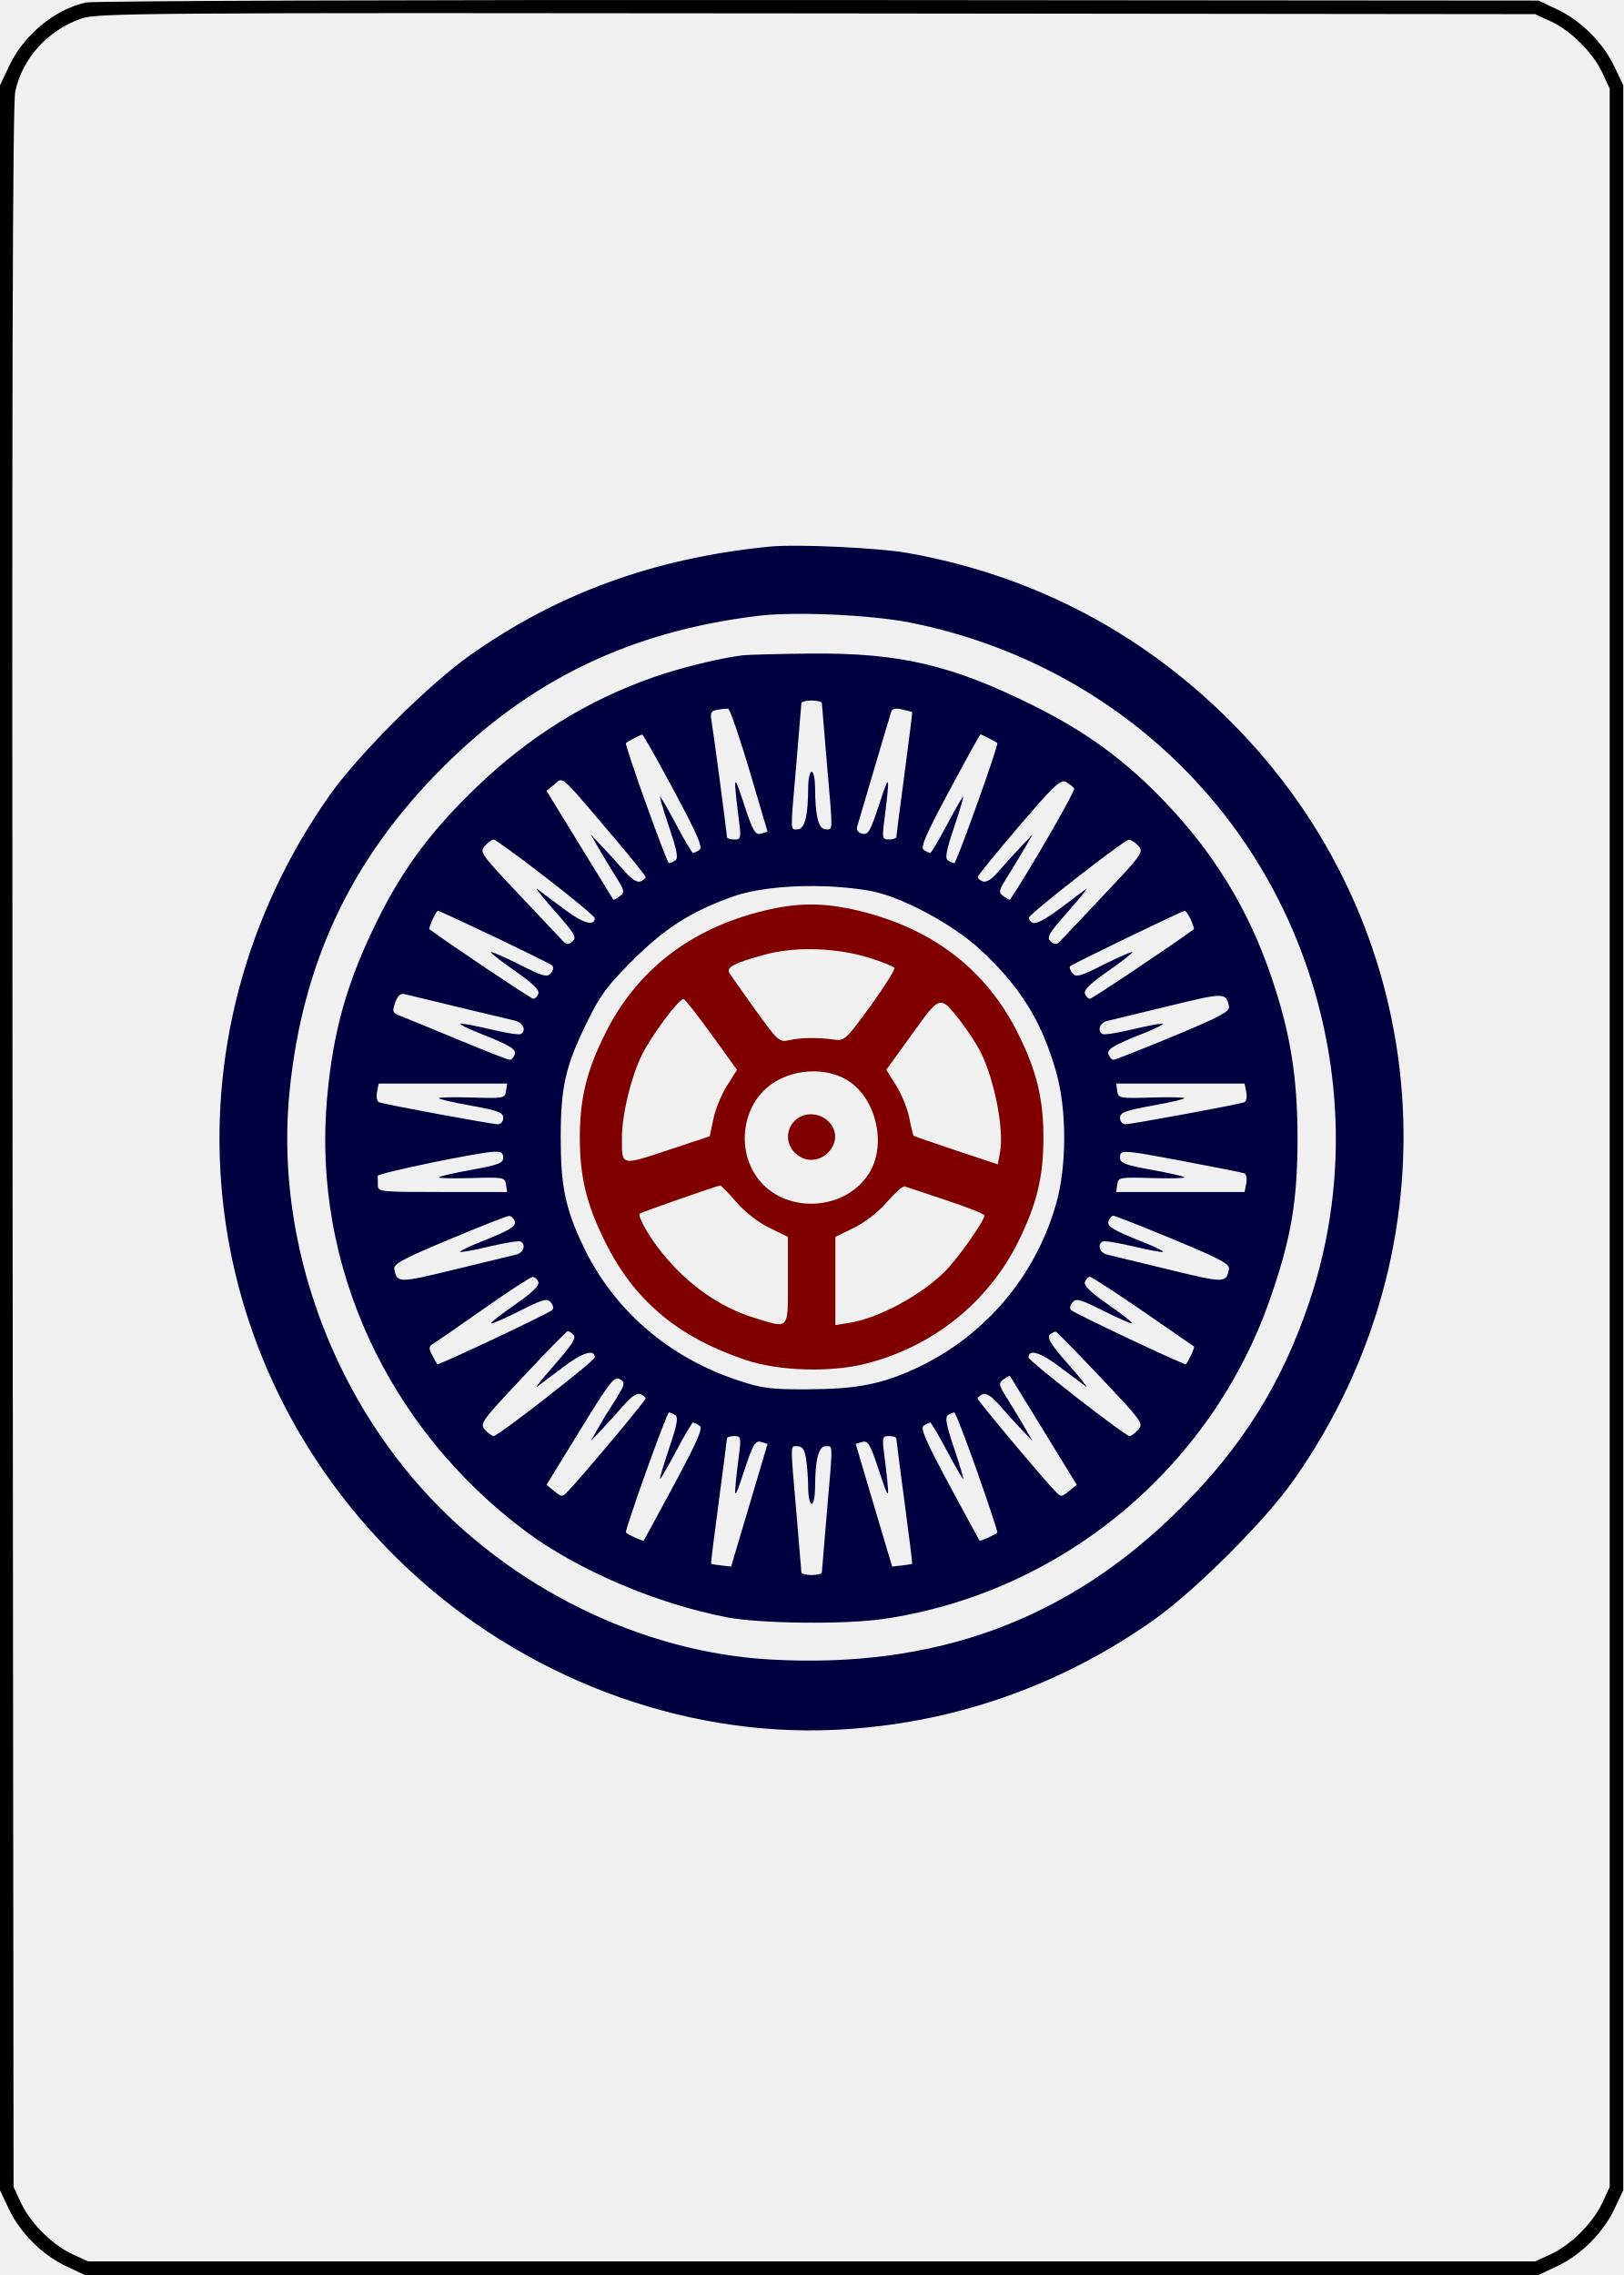
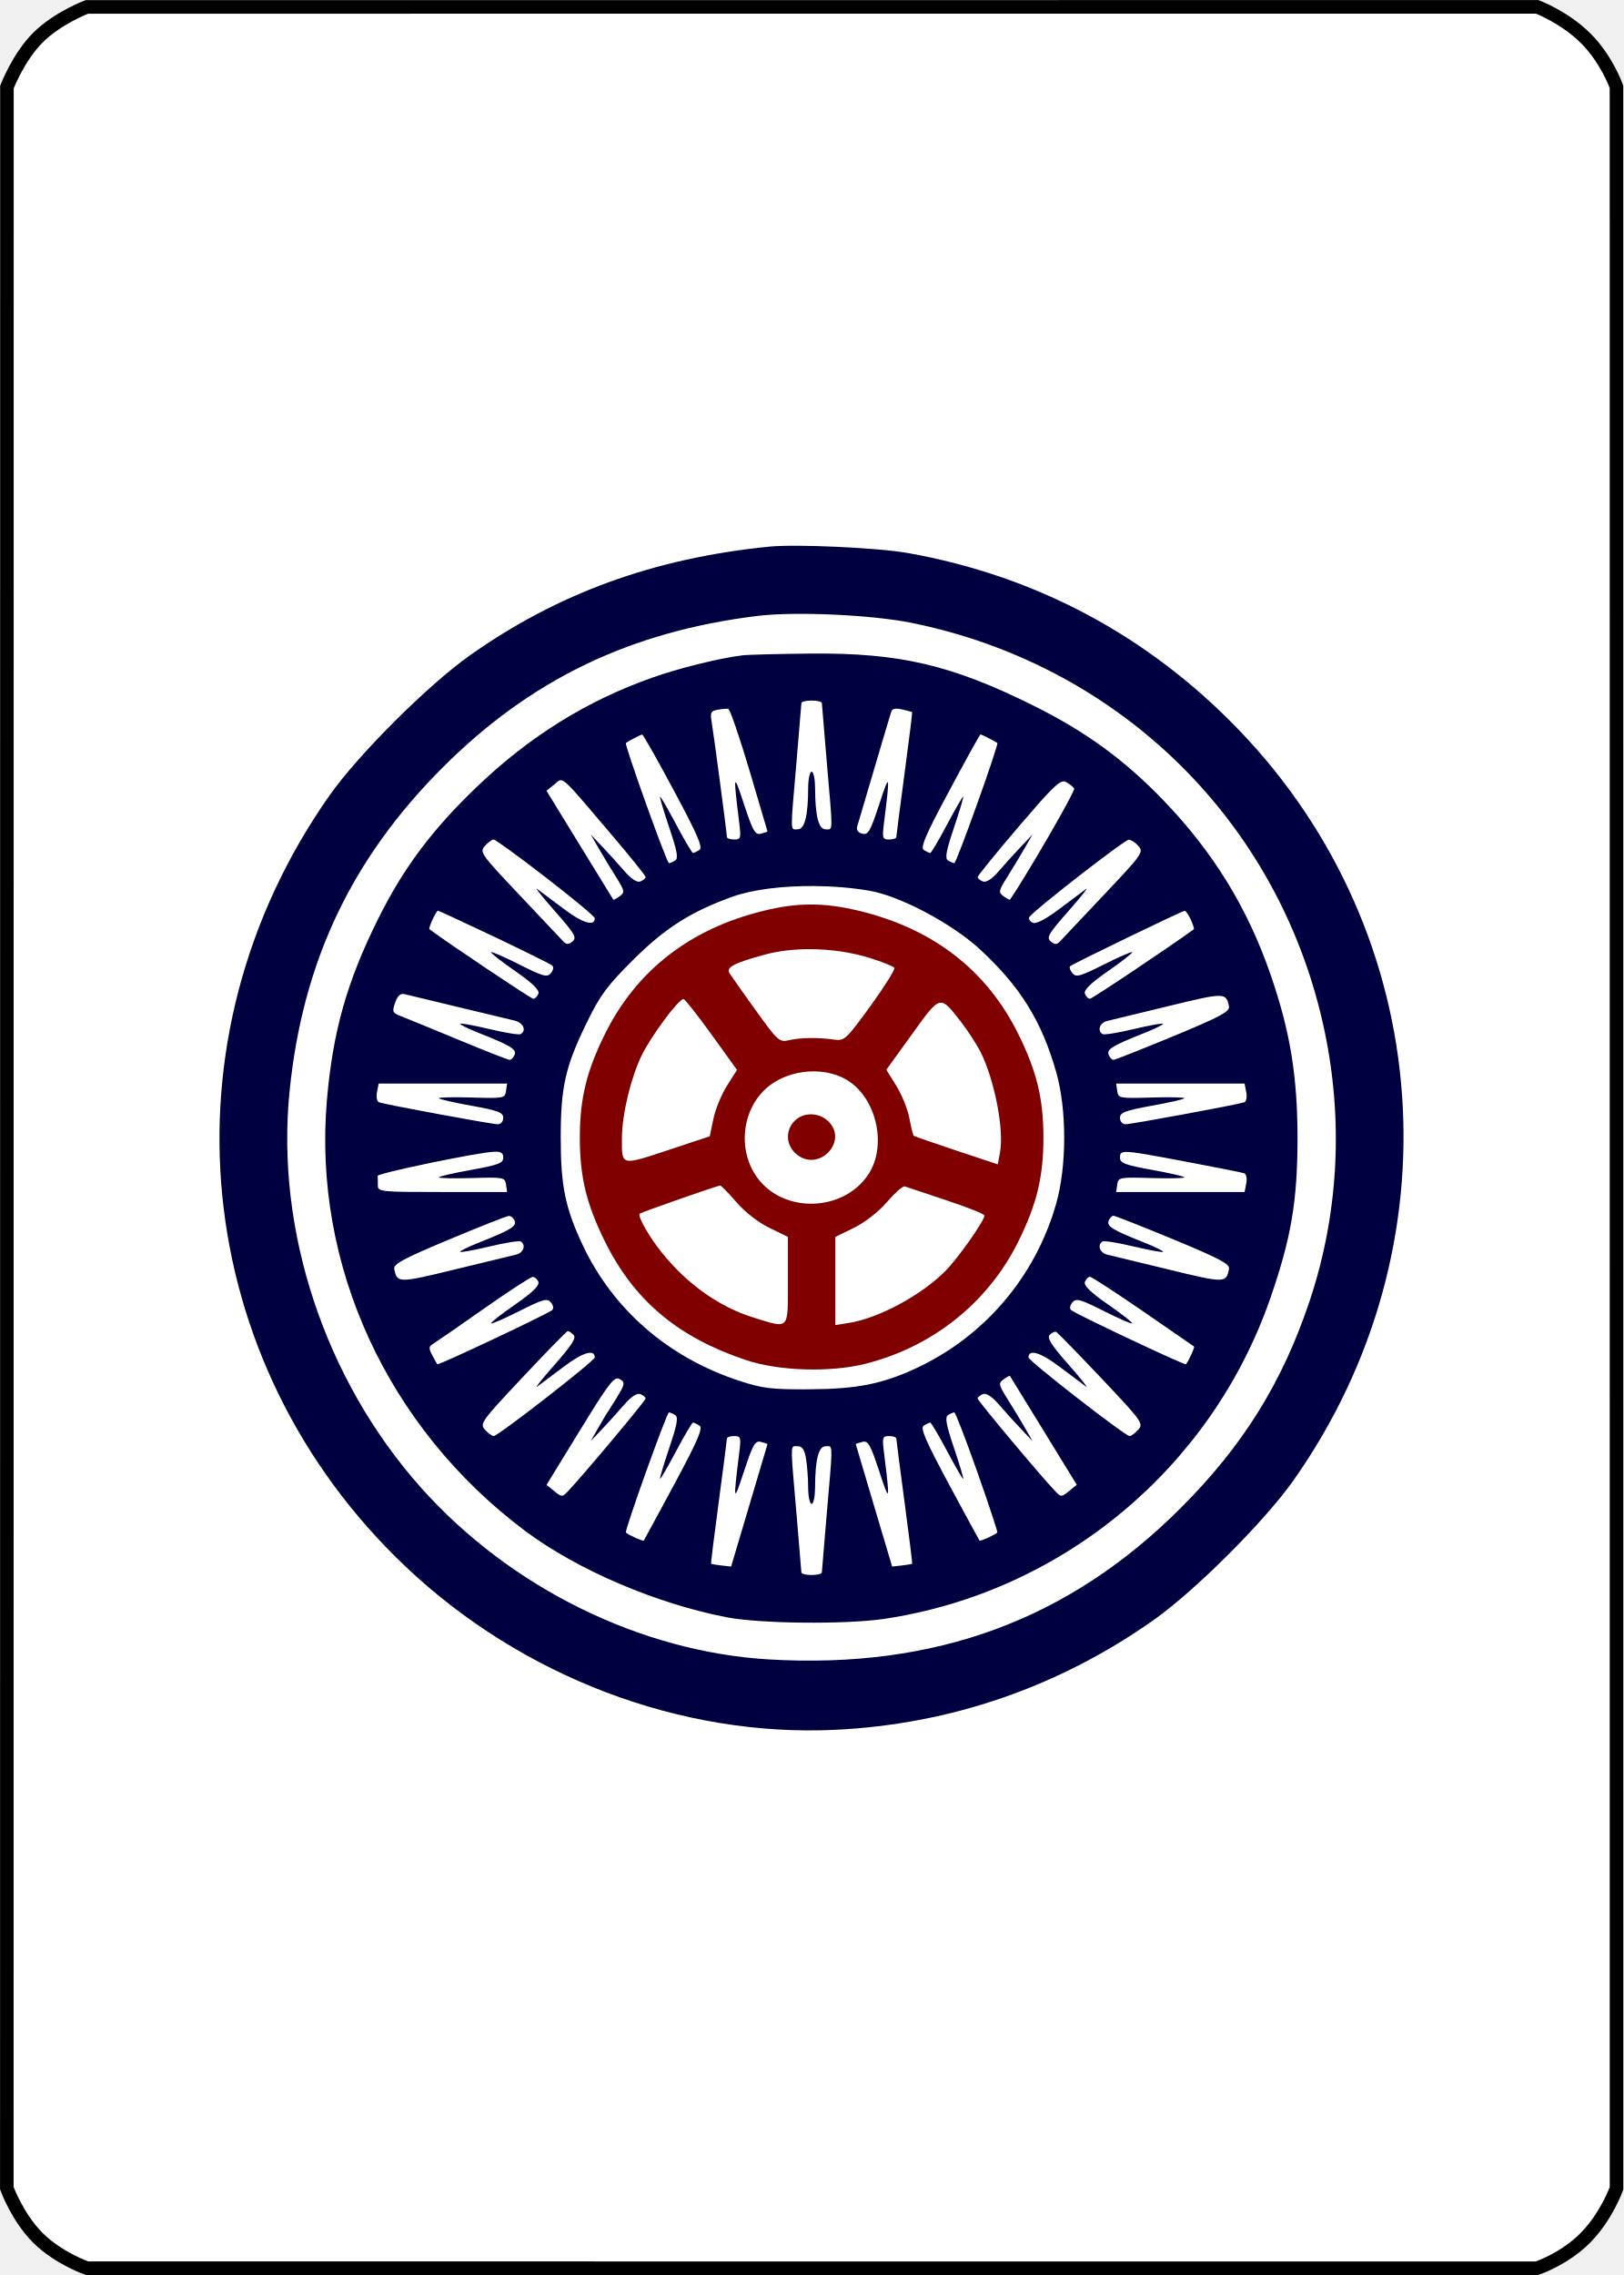
<svg xmlns="http://www.w3.org/2000/svg" width="598.75" height="838.97" version="1.1">
  <g id="1pin">
-     <path d="m 572.05,7.89 c 7.45,3.45 15.575,11.575 19.025,19.025 l 2.675,5.8 V 419.59 806.465 l -2.675,5.8 c -3.45,7.45 -11.575,15.575 -19.025,19.025 l -5.8,2.675 H 299.375 32.5 l -5.8,-2.675 c -7.45,-3.45 -15.575,-11.575 -19.025,-19.025 L 5,806.465 4.625,423.34 c -0.275,-276.075 0,-384.925 1,-389.575 C 8.25,21.49 17.625,11.115 30,6.84 35.875,4.79 52.475,4.665 301.25,4.94 l 265,0.275 z M 31.55,0.94 C 19.8,3.715 8.7,12.99 3.25,24.59 L 0,31.465 V 419.59 807.715 l 3.25,6.875 c 4.125,8.775 12.35,17 21.125,21.125 l 6.875,3.25 H 299.375 567.5 l 6.875,-3.25 c 8.775,-4.125 17,-12.35 21.125,-21.125 l 3.25,-6.875 V 419.59 31.465 l -3.25,-6.875 C 591.375,15.815 583.15,7.59 574.375,3.465 L 567.5,0.215 301.875,0.015 C 149.6,-0.085 34.25,0.315 31.55,0.94 Z" style="fill:#000000;stroke:none" />
+     <path d="m 32.054,2.551 534.96,-0.026 c 0,0 10.124,3.839 17.938,11.653 7.814,7.813 11.296,17.857 11.296,17.857 l 0.021,774.969 c 0,0 -3.618,10.248 -11.406,18.178 -7.788,7.93 -17.974,11.301 -17.974,11.301 l -534.792,-0.021 c 0,0 -10.558,-3.645 -18.151,-11.237 C 6.355,817.632 2.519,806.943 2.519,806.943 L 2.558,32.111 c 0,0 4.273,-11.19 11.586,-18.389 C 21.457,6.523 32.054,2.551 32.054,2.551 Z" style="fill:#ffffff;stroke:#000000;stroke-width:5" />
    <path d="m 299.176,241.016 c -11.925,0.125 -23.376,0.399 -25.426,0.674 -8.5,1.05 -23.15,4.676 -33.125,8.201 -24.05,8.475 -45.125,21.55 -64.475,40.026 -16.725,15.975 -27.35,30.174 -36.725,49.049 -11.475,23.1 -16.626,41.351 -18.826,66.526 -5.3,61.025 22.275,120.999 73.1,159.074 19.175,14.35 48.327,26.825 74.477,31.875 12.25,2.35 43.625,2.676 57.85,0.576 65.65,-9.725 120.925,-55.625 142.625,-118.5 7.6,-21.975 9.899,-35.501 9.949,-58.301 0.025,-23.2 -2.675,-39.8 -9.975,-60.9 -8.45,-24.45 -21.05,-44.974 -39.25,-63.924 -14.425,-15.05 -28.775,-25.525 -48.125,-35.15 -30.225,-15.025 -49.274,-19.5 -82.074,-19.225 z m 0.199,17.324 c 2.05,0 3.75,0.426 3.775,0.926 0.025,0.525 0.85,10.499 1.85,22.199 2.275,26.325 2.326,24.375 -0.449,24.375 -2.625,0 -3.875,-4.974 -3.9,-15.324 -0.025,-3.25 -0.575,-5.926 -1.275,-5.926 -0.675,0 -1.25,2.676 -1.275,5.926 -0.025,10.35 -1.275,15.324 -3.9,15.324 -2.775,0 -2.724,1.95 -0.449,-24.375 1,-11.7 1.825,-21.674 1.85,-22.199 0.025,-0.5 1.725,-0.926 3.775,-0.926 z m 31.217,2.994 c 0.593,-0.019 1.321,0.075 2.184,0.281 1.925,0.45 3.574,0.899 3.674,0.975 0.125,0.075 -1.124,10.25 -2.799,22.625 -1.65,12.375 -3.025,22.926 -3.025,23.426 0,0.525 -1.2,0.949 -2.65,0.949 -2.5,0 -2.625,-0.449 -1.85,-6.574 2.225,-17.925 2.101,-18.325 -1.824,-6.375 -3.3,10 -4.075,11.349 -6.25,10.799 -1.6,-0.425 -2.277,-1.374 -1.852,-2.699 0.35,-1.1 3.201,-10.751 6.326,-21.401 3.125,-10.65 5.95,-20.1 6.25,-20.974 0.219,-0.656 0.829,-1 1.816,-1.031 z m -62.631,0.028 c 0.279,-0.005 0.508,0.004 0.664,0.029 0.625,0.125 4.126,10.3 7.801,22.65 3.65,12.325 6.649,22.5 6.674,22.6 0.025,0.075 -1.074,0.449 -2.424,0.799 -2.125,0.55 -2.952,-0.874 -6.227,-10.799 -3.925,-11.95 -4.049,-11.55 -1.824,6.375 0.775,6.125 0.65,6.574 -1.85,6.574 -1.45,0 -2.65,-0.424 -2.65,-0.949 -0.025,-1.475 -4.875,-38.001 -5.625,-42.401 -0.6,-3.4 -0.3,-4.05 2.15,-4.5 1.181,-0.225 2.474,-0.365 3.311,-0.379 z m 93.689,9.479 c 0.2,0 1.625,0.651 3.125,1.426 1.5,0.775 2.9,1.55 3.1,1.724 0.625,0.525 -15.075,44.349 -15.875,44.324 -0.425,0 -1.449,-0.45 -2.324,-1 -1.2,-0.775 -0.676,-3.549 2.199,-12.074 2.05,-6.1 3.6,-11.225 3.4,-11.4 -0.175,-0.2 -2.851,4.401 -5.926,10.201 -3.075,5.8 -5.875,10.524 -6.225,10.524 -0.35,0 -1.4,-0.499 -2.35,-1.099 -1.375,-0.875 0.55,-5.4 9.375,-21.85 6.1,-11.425 11.275,-20.75 11.5,-20.775 z m -124.775,0.051 c 0.35,-0.025 5.625,9.3 11.725,20.725 8.825,16.45 10.75,20.975 9.375,21.85 -0.95,0.6 -2,1.099 -2.35,1.099 -0.35,0 -3.15,-4.723 -6.225,-10.524 -3.075,-5.8 -5.751,-10.401 -5.926,-10.201 -0.2,0.175 1.35,5.3 3.4,11.4 2.875,8.525 3.399,11.299 2.199,12.074 -0.875,0.55 -1.899,1 -2.324,1 -0.8,0.025 -16.5,-43.799 -15.875,-44.299 0.975,-0.775 5.45,-3.1 6,-3.125 z m -29.947,16.84 c 1.855,0.119 5.057,4.117 17.947,19.26 7.3,8.55 13.25,15.926 13.25,16.426 0,0.5 -0.876,1.248 -1.926,1.649 -1.25,0.475 -3.349,-0.898 -5.949,-3.898 -2.2,-2.55 -5.874,-6.626 -8.199,-9.051 l -4.176,-4.4 2.875,5 c 1.6,2.75 4.476,7.525 6.426,10.625 3.25,5.175 3.373,5.726 1.398,7.176 -1.175,0.85 -2.225,1.425 -2.35,1.25 -0.125,-0.175 -5.699,-9.275 -12.424,-20.225 l -12.227,-19.926 2.875,-2.324 c 1.07,-0.867 1.635,-1.615 2.478,-1.56 z m 185.471,0.418 c 0.28,0.007 0.534,0.086 0.777,0.217 1.275,0.675 2.649,1.776 3.049,2.426 0.525,0.85 -17.849,32.6 -23.699,40.975 -0.125,0.175 -1.175,-0.4 -2.35,-1.25 -1.975,-1.45 -1.852,-2.001 1.398,-7.176 1.95,-3.1 4.826,-7.875 6.426,-10.625 l 2.875,-5 -4.176,4.4 c -2.325,2.425 -5.999,6.501 -8.199,9.051 -2.6,3 -4.699,4.373 -5.949,3.898 -1.05,-0.4 -1.926,-1.15 -1.926,-1.625 0,-0.5 6.8,-8.85 15.125,-18.599 11.353,-13.278 14.686,-16.738 16.648,-16.692 z m -210.299,21.441 c 0.6,0 9.251,6.276 19.176,13.951 9.95,7.675 18.1,14.449 18.1,15.049 0,3.2 -4.45,1.875 -11.5,-3.475 -4.325,-3.275 -8.725,-6.551 -9.75,-7.301 -1.025,-0.75 1.926,2.951 6.551,8.201 7.325,8.3 8.175,9.75 6.5,11.15 -1.575,1.3 -2.226,1.249 -3.576,-0.176 -0.9,-0.975 -8.225,-8.725 -16.25,-17.224 -14.025,-14.825 -14.525,-15.551 -12.475,-17.826 1.175,-1.3 2.625,-2.35 3.225,-2.35 z m 234.275,0.076 c 0.75,-0.05 2.325,0.974 3.5,2.274 2.05,2.275 1.55,3.001 -12.475,17.826 -8.025,8.5 -15.35,16.25 -16.25,17.224 -1.35,1.425 -2.001,1.476 -3.576,0.176 -1.675,-1.4 -0.825,-2.85 6.5,-11.15 4.625,-5.25 7.576,-8.951 6.551,-8.201 -1.025,0.75 -5.425,4.026 -9.75,7.301 -4.775,3.625 -8.6,5.675 -9.775,5.225 -1.075,-0.425 -1.75,-1.325 -1.5,-2.026 0.575,-1.725 35.025,-28.548 36.775,-28.648 z m -116.16,17.084 c 6.891,0.048 13.932,0.608 20.41,1.715 11.3,1.9 30.601,12.151 40.926,21.701 14.85,13.75 22.699,26.425 28.049,45.225 3.925,13.85 3.925,34.6 -0.025,48.5 -7.625,26.85 -26.374,48.901 -51.574,60.651 -12.65,5.875 -21.875,7.699 -39.6,7.799 -13.95,0.075 -17.125,-0.299 -25.9,-3.199 -26.025,-8.55 -46.376,-26.226 -57.551,-49.951 -6.45,-13.675 -8.125,-21.85 -8.125,-39.6 0,-18.8 1.7,-26.275 9.625,-42.5 4.925,-10.1 7.501,-13.574 17.176,-23.199 11.775,-11.7 21.376,-17.8 36.676,-23.25 7.359,-2.625 18.429,-3.97 29.914,-3.89 z m -138.689,9.09 c 0.3,0 9.625,4.325 20.75,9.6 11.125,5.3 20.725,10.051 21.35,10.576 0.675,0.575 0.499,1.75 -0.426,2.85 -1.35,1.65 -2.824,1.25 -11.574,-3.151 -5.5,-2.775 -10.225,-4.824 -10.475,-4.574 -0.25,0.275 3.725,3.399 8.85,6.949 6.5,4.525 9.099,7.05 8.574,8.375 -0.4,1.025 -1.225,1.875 -1.85,1.875 -0.8,0 -31.024,-20.25 -38.324,-25.65 -0.5,-0.375 2.5,-6.85 3.125,-6.85 z m 275.449,0.051 c 0.425,-0.025 1.425,1.425 2.25,3.224 0.825,1.825 1.325,3.424 1.125,3.574 -7.3,5.4 -37.524,25.65 -38.324,25.65 -0.625,0 -1.45,-0.85 -1.85,-1.875 -0.525,-1.325 2.074,-3.85 8.574,-8.375 5.125,-3.55 9.1,-6.674 8.85,-6.949 -0.25,-0.25 -4.975,1.799 -10.475,4.574 -8.7,4.375 -10.226,4.801 -11.551,3.176 -0.85,-1.025 -1.25,-2.176 -0.85,-2.576 0.85,-0.825 41.2,-20.349 42.25,-20.424 z m -288.369,30.641 c 0.168,-0.003 0.341,0.018 0.52,0.059 1.175,0.25 10,2.375 19.625,4.725 9.625,2.325 19.049,4.6 20.949,5.025 3.25,0.75 4.625,3.625 2.375,5 -0.575,0.375 -5.724,-0.449 -11.449,-1.824 -5.7,-1.35 -10.575,-2.25 -10.85,-2 -0.275,0.275 2.775,1.8 6.75,3.375 11.85,4.7 14.074,6.049 13.299,8.074 -0.4,1.025 -1.224,1.875 -1.824,1.875 -0.6,0 -9.175,-3.349 -19.025,-7.449 -9.85,-4.1 -19.374,-8.001 -21.199,-8.701 -3,-1.15 -3.2,-1.574 -2.025,-4.924 0.744,-2.166 1.679,-3.222 2.855,-3.234 z m 300.994,0.715 c 2.825,0.031 3.212,1.344 3.725,3.969 0.35,1.825 -3.424,3.826 -20.549,10.926 -11.55,4.775 -21.476,8.699 -22.051,8.699 -0.6,0 -1.399,-0.85 -1.799,-1.875 -0.775,-2.025 1.449,-3.374 13.299,-8.074 3.975,-1.575 7.025,-3.1 6.75,-3.375 -0.275,-0.25 -5.15,0.65 -10.85,2 -5.725,1.375 -10.874,2.199 -11.449,1.824 -2.075,-1.275 -1.002,-4.224 1.773,-4.849 1.525,-0.35 11.801,-2.85 22.801,-5.526 10.263,-2.5 15.525,-3.75 18.35,-3.719 z M 139.676,399.59 h 23.674 23.701 l -0.4,2.75 c -0.375,2.675 -0.851,2.751 -12.576,2.401 -6.725,-0.2 -12.199,-0.075 -12.199,0.25 0,0.35 5.35,1.575 11.875,2.75 10.025,1.825 11.875,2.5 11.875,4.5 0,1.375 -0.875,2.349 -2.1,2.349 -2.15,0 -41.126,-7.199 -43.676,-8.074 -0.8,-0.275 -1.149,-1.901 -0.799,-3.701 z m 272.023,0 h 23.701 23.674 l 0.625,3.225 c 0.35,1.8 9.4e-4,3.426 -0.799,3.701 -2.55,0.875 -41.526,8.074 -43.676,8.074 -1.225,0 -2.1,-0.975 -2.1,-2.349 0,-2 1.85,-2.675 11.875,-4.5 6.525,-1.175 11.875,-2.4 11.875,-2.75 0,-0.325 -5.476,-0.45 -12.176,-0.25 -11.75,0.35 -12.225,0.275 -12.6,-2.401 z m -228.613,25.137 c 1.888,0.046 2.539,0.66 2.539,2.213 0,2 -1.85,2.675 -11.875,4.5 -6.525,1.175 -11.875,2.4 -11.875,2.75 0,0.325 5.474,0.45 12.199,0.25 11.725,-0.35 12.201,-0.275 12.576,2.4 l 0.4,2.75 h -23.852 c -23,0 -23.824,-0.075 -23.824,-2.5 0,-1.375 -0.024,-2.924 -0.074,-3.449 -0.05,-0.975 36.948,-8.676 42.898,-8.901 0.322,-0.015 0.617,-0.02 0.887,-0.014 z m 232.26,0.082 c 2.714,-0.051 8.735,1.065 22.08,3.582 11.025,2.075 20.7,4 21.475,4.276 0.8,0.275 1.149,1.899 0.799,3.699 l -0.625,3.225 h -23.674 -23.701 l 0.4,-2.75 c 0.375,-2.675 0.85,-2.75 12.6,-2.4 6.7,0.2 12.176,0.075 12.176,-0.25 0,-0.35 -5.35,-1.575 -11.875,-2.75 -10.025,-1.825 -11.875,-2.5 -11.875,-4.5 0,-1.345 0.11,-2.091 2.221,-2.131 z m -4.621,23.531 c 0.575,0 10.501,3.926 22.051,8.701 17.125,7.1 20.899,9.099 20.549,10.924 -1.025,5.25 -1.549,5.25 -22.074,0.25 -11,-2.675 -21.276,-5.175 -22.801,-5.525 -2.775,-0.625 -3.848,-3.575 -1.773,-4.85 0.575,-0.375 5.724,0.451 11.449,1.826 5.7,1.35 10.575,2.25 10.85,2 0.275,-0.275 -2.775,-1.8 -6.75,-3.375 -11.85,-4.7 -14.074,-6.051 -13.299,-8.076 0.4,-1.025 1.199,-1.875 1.799,-1.875 z m -223.049,0.076 c 0.8,-0.05 1.748,0.774 2.148,1.799 0.775,2.025 -1.449,3.376 -13.299,8.076 -3.975,1.575 -7.025,3.1 -6.75,3.375 0.275,0.25 5.15,-0.65 10.85,-2 5.725,-1.375 10.874,-2.201 11.449,-1.826 2.075,1.275 1,4.225 -1.75,4.85 -1.55,0.35 -11.824,2.85 -22.824,5.525 -20.525,5 -21.049,5 -22.074,-0.25 -0.35,-1.825 3.399,-3.825 20.199,-10.85 11.35,-4.75 21.276,-8.674 22.051,-8.699 z m 214.35,22.424 c 0.6,0 9.399,5.726 19.549,12.701 10.125,6.975 18.602,12.849 18.852,13.024 0.35,0.275 -1.952,5.326 -2.977,6.551 -0.4,0.475 -40.599,-18.499 -42.324,-19.949 -0.675,-0.575 -0.499,-1.752 0.426,-2.852 1.35,-1.65 2.824,-1.25 11.574,3.15 5.5,2.775 10.225,4.826 10.475,4.576 0.25,-0.275 -3.725,-3.401 -8.85,-6.951 -6.5,-4.525 -9.099,-7.05 -8.574,-8.375 0.4,-1.025 1.225,-1.875 1.85,-1.875 z m -205.6,0.076 c 0.8,-0.025 1.748,0.774 2.148,1.799 0.525,1.325 -2.074,3.85 -8.574,8.375 -5.125,3.55 -9.1,6.676 -8.85,6.951 0.25,0.25 4.975,-1.801 10.475,-4.576 8.75,-4.4 10.224,-4.8 11.574,-3.15 0.925,1.1 1.101,2.277 0.426,2.852 -1.725,1.45 -41.924,20.424 -42.324,19.949 -0.175,-0.225 -1.05,-1.75 -1.9,-3.401 -1.275,-2.45 -1.25,-3.175 0.15,-4 0.925,-0.55 9.299,-6.325 18.574,-12.85 9.275,-6.525 17.526,-11.899 18.301,-11.949 z m 13.023,19.949 c 0.375,0 1.325,0.626 2.125,1.426 1.075,1.075 -0.624,3.749 -6.949,10.924 -4.6,5.225 -7.525,8.9 -6.5,8.15 1.025,-0.75 5.425,-4.026 9.75,-7.301 7.05,-5.35 11.5,-6.675 11.5,-3.475 0,1.275 -35.65,29 -37.275,29 -0.6,0 -2.049,-1.049 -3.199,-2.324 -2.025,-2.25 -1.4,-3.1 13.875,-19.35 8.775,-9.35 16.274,-17.026 16.674,-17.051 z m 179.873,0.24 c 0.076,0.003 0.144,0.013 0.203,0.035 0.45,0.175 7.95,7.849 16.65,17.049 15.125,16 15.699,16.826 13.674,19.051 -1.15,1.3 -2.599,2.349 -3.199,2.349 -1.625,0 -37.275,-27.725 -37.275,-29 0,-3.2 4.45,-1.875 11.5,3.475 4.325,3.275 8.725,6.551 9.75,7.301 1.025,0.75 -1.9,-2.925 -6.5,-8.15 -6.375,-7.225 -8.026,-9.849 -6.926,-10.949 0.7,-0.7 1.593,-1.171 2.123,-1.16 z m -16.887,16.279 c 0.043,0 0.074,0.009 0.09,0.031 0.125,0.175 5.699,9.274 12.424,20.224 l 12.227,19.924 -2.875,2.326 c -2.75,2.25 -2.925,2.249 -5.025,0.074 -5.2,-5.4 -28.65,-33.399 -28.65,-34.199 0,-0.5 0.876,-1.25 1.926,-1.65 1.25,-0.475 3.349,0.9 5.949,3.9 2.2,2.55 5.874,6.624 8.199,9.049 l 4.176,4.4 -2.875,-5 c -1.6,-2.75 -4.476,-7.525 -6.426,-10.625 -3.25,-5.175 -3.373,-5.724 -1.398,-7.174 1.028,-0.744 1.959,-1.277 2.26,-1.281 z m -144.721,0.949 c 0.259,-0.012 0.497,0.057 0.734,0.182 1.825,0.975 1.95,1.649 0.775,3.949 -0.8,1.5 -2.399,4.15 -3.549,5.875 -1.175,1.725 -3.401,5.375 -4.951,8.125 l -2.85,5 4.176,-4.4 c 2.325,-2.425 5.999,-6.499 8.199,-9.049 2.6,-3 4.699,-4.375 5.949,-3.901 1.05,0.4 1.926,1.151 1.926,1.651 0,0.8 -23.45,28.799 -28.65,34.199 -2.1,2.175 -2.275,2.176 -5.025,-0.074 l -2.85,-2.301 12.326,-20.125 c 9.253,-15.094 11.979,-19.048 13.789,-19.131 z m 19.035,12.531 c 0.425,0 1.449,0.45 2.324,1 1.2,0.775 0.676,3.549 -2.199,12.074 -2.05,6.1 -3.6,11.225 -3.4,11.4 0.175,0.2 2.851,-4.399 5.926,-10.199 3.075,-5.8 5.875,-10.525 6.225,-10.525 0.35,0 1.4,0.5 2.375,1.125 1.375,0.875 -0.5,5.25 -9.225,21.525 -6.05,11.25 -11.151,20.625 -11.326,20.875 -0.3,0.325 -5.324,-1.926 -6.574,-2.951 -0.625,-0.525 15.075,-44.349 15.875,-44.324 z m 105.25,0 c 0.4,-0.025 4.225,9.875 8.5,22 4.275,12.1 7.575,22.149 7.375,22.324 -1.25,1.025 -6.274,3.276 -6.574,2.951 -0.175,-0.25 -5.276,-9.625 -11.326,-20.875 -8.725,-16.275 -10.6,-20.65 -9.225,-21.525 0.975,-0.625 2.025,-1.125 2.375,-1.125 0.35,0 3.15,4.726 6.225,10.525 3.075,5.8 5.751,10.399 5.926,10.199 0.2,-0.175 -1.35,-5.3 -3.4,-11.4 -2.875,-8.525 -3.399,-11.299 -2.199,-12.074 0.875,-0.55 1.899,-1 2.324,-1 z m -81.225,8.725 c 2.5,0 2.625,0.451 1.85,6.551 -2.225,17.95 -2.101,18.351 1.824,6.401 3.275,-9.925 4.102,-11.351 6.227,-10.801 1.35,0.35 2.449,0.726 2.424,0.801 -0.025,0.1 -3.05,10.299 -6.725,22.674 l -6.699,22.5 -3.576,-0.4 c -1.975,-0.225 -3.674,-0.525 -3.799,-0.625 -0.125,-0.125 1.124,-10.35 2.799,-22.725 1.65,-12.375 3.025,-22.924 3.025,-23.449 0,-0.5 1.2,-0.926 2.65,-0.926 z m 57.199,0 c 1.45,0 2.65,0.426 2.65,0.926 0,0.525 1.375,11.074 3.025,23.449 1.675,12.375 2.924,22.6 2.799,22.725 -0.125,0.1 -1.824,0.4 -3.799,0.625 l -3.576,0.4 -6.699,-22.5 c -3.675,-12.375 -6.7,-22.574 -6.725,-22.674 -0.025,-0.075 1.074,-0.451 2.424,-0.801 2.125,-0.55 2.952,0.876 6.227,10.801 3.925,11.95 4.049,11.55 1.824,-6.401 -0.775,-6.1 -0.65,-6.551 1.85,-6.551 z m -22.514,3.717 c 1.818,-0.013 1.53,1.374 -0.461,24.408 -1,11.675 -1.825,21.676 -1.85,22.176 -0.025,0.525 -1.725,0.949 -3.775,0.949 -2.05,0 -3.75,-0.424 -3.775,-0.949 -0.025,-0.5 -0.85,-10.501 -1.85,-22.176 -1.991,-23.034 -2.277,-24.42 -0.459,-24.406 0.26,0.003 0.561,0.031 0.908,0.031 1.75,0 2.55,1.226 3.125,4.676 0.425,2.6 0.775,7.375 0.775,10.625 0.025,3.275 0.6,5.949 1.275,5.949 0.7,0 1.25,-2.674 1.275,-5.949 0.025,-10.325 1.275,-15.301 3.9,-15.301 0.347,0 0.65,-0.031 0.91,-0.033 z m 30.739,-303.617 c 74.675,15.125 132.6,70.25 150.775,143.525 8.875,35.725 7.475,72.775 -4.05,107 -10.05,29.825 -24.475,52.95 -47.225,75.725 -41.35,41.425 -90.65,59.6 -151.95,56.025 -47.5,-2.75 -95.675,-26.525 -128.525,-63.425 -35.425,-39.8 -53.625,-94.775 -48.4,-146.25 4.8,-47.5 22.75,-85.45 56.25,-119.05 32.5,-32.575 69.3,-50.325 116.3,-56.1 13.75,-1.7 42.175,-0.425 56.825,2.55 z m -52.45,-28.1 c -42.5,4.25 -78.075,17.175 -110.6,40.225 -15.45,10.975 -40.975,36.45 -51.6,51.525 -63.325,90 -51.525,209.05 28.2,284.525 42.9,40.575 101.4,62.775 158.375,60.05 42.5,-2.025 82.55,-15.85 117.5,-40.55 15.35,-10.875 40.875,-36.375 51.55,-51.525 60.825,-86.35 52.45,-201.175 -20.175,-276.625 -33.35,-34.675 -74.7,-56.8 -122,-65.25 -11,-1.975 -41.3,-3.375 -51.25,-2.375 z" style="fill:#000040;stroke:none" />
    <path d="m 293.125,413.34 c -3.625,3.625 -3.225,9.25 0.875,12.475 8.325,6.55 19.125,-5.225 11.4,-12.425 -3.5,-3.25 -9.05,-3.275 -12.275,-0.05 z m 5.916,-79.778 c -5.597,0.009 -11.178,0.791 -17.516,2.353 -27.1,6.65 -46.876,22.074 -58.451,45.549 -6.775,13.725 -9.199,23.825 -9.199,38.125 0,14.3 2.424,24.4 9.199,38.125 10.75,21.8 26.851,35.376 51.926,43.801 12.275,4.125 31.275,4.7 44.375,1.375 24.85,-6.325 45.176,-22.626 56.301,-45.176 6.775,-13.725 9.199,-23.825 9.199,-38.125 0,-14.3 -2.424,-24.4 -9.199,-38.125 -11.7,-23.725 -31.475,-39 -59.025,-45.625 -6.4,-1.525 -12.013,-2.287 -17.609,-2.277 z m -0.4,16.469 c 7.52,0.007 15.344,1.108 22.234,3.26 4.625,1.45 8.675,3.075 9.025,3.625 0.35,0.575 -3.626,6.874 -8.801,14.049 -9.025,12.4 -9.625,12.976 -13.4,12.426 -5.875,-0.85 -12.224,-0.776 -16.549,0.199 -3.725,0.825 -4.15,0.45 -12.5,-11.15 -4.75,-6.6 -9.075,-12.725 -9.625,-13.625 -1.25,-2.1 1.899,-3.749 13.199,-6.799 4.9,-1.334 10.567,-1.99 16.416,-1.984 z m -46.541,18.385 c 0.475,-0.05 5.101,5.823 10.301,13.023 l 9.449,13.125 -3.674,5.801 c -2.025,3.175 -4.3,8.7 -5.025,12.225 l -1.35,6.451 -15.5,5.149 c -17.35,5.725 -16.95,5.827 -16.9,-4.399 0.025,-8.9 3.3,-22.476 7.4,-30.826 3.475,-7.025 13.399,-20.399 15.299,-20.549 z m 94.775,1.377 c 2.064,-0.162 3.959,2.377 7.65,7.123 2.475,3.2 5.649,8.075 7.074,10.85 5.225,10.3 8.85,28.874 7.25,37.324 l -0.799,4.301 -15.275,-5.076 c -8.4,-2.8 -15.475,-5.25 -15.75,-5.475 -0.25,-0.2 -0.951,-3.075 -1.576,-6.375 -0.6,-3.3 -2.774,-8.699 -4.799,-11.975 l -3.725,-5.975 9.424,-13.051 c 5.631,-7.836 8.187,-11.488 10.525,-11.672 z m -46.32,25.299 c 4.345,0.076 8.578,1.166 12.045,3.299 10.775,6.675 14.676,24.199 7.701,34.699 -9.175,13.9 -31.35,14.526 -41,1.176 -7.85,-10.825 -5.351,-27.025 5.324,-34.5 4.57,-3.192 10.343,-4.771 15.93,-4.674 z m -34.93,42.098 c 0.35,-0.05 3.001,2.676 5.926,6.051 3.15,3.675 8.074,7.526 12.174,9.525 l 6.9,3.375 v 16.1 c 0,18.55 0.724,17.8 -12.676,13.65 -12.525,-3.875 -24.4,-12.251 -33.725,-23.826 -4.8,-5.925 -9.15,-13.6 -8.25,-14.5 0.475,-0.475 28.075,-10.15 29.65,-10.375 z m 67.973,0.313 c 0.059,-0.006 0.11,-0.003 0.152,0.014 0.7,0.25 7.574,2.55 15.324,5.125 7.725,2.55 14.051,5.074 14.051,5.599 0,1.975 -9.825,15.899 -14.5,20.574 -8.9,8.9 -24.499,17.275 -35.324,19.025 l -5.176,0.826 v -16.275 -16.25 l 6.9,-3.375 c 4.1,-2.025 9.024,-5.851 12.174,-9.525 2.742,-3.188 5.507,-5.649 6.398,-5.738 z" style="fill:#800000;stroke:none" />
  </g>
</svg>
